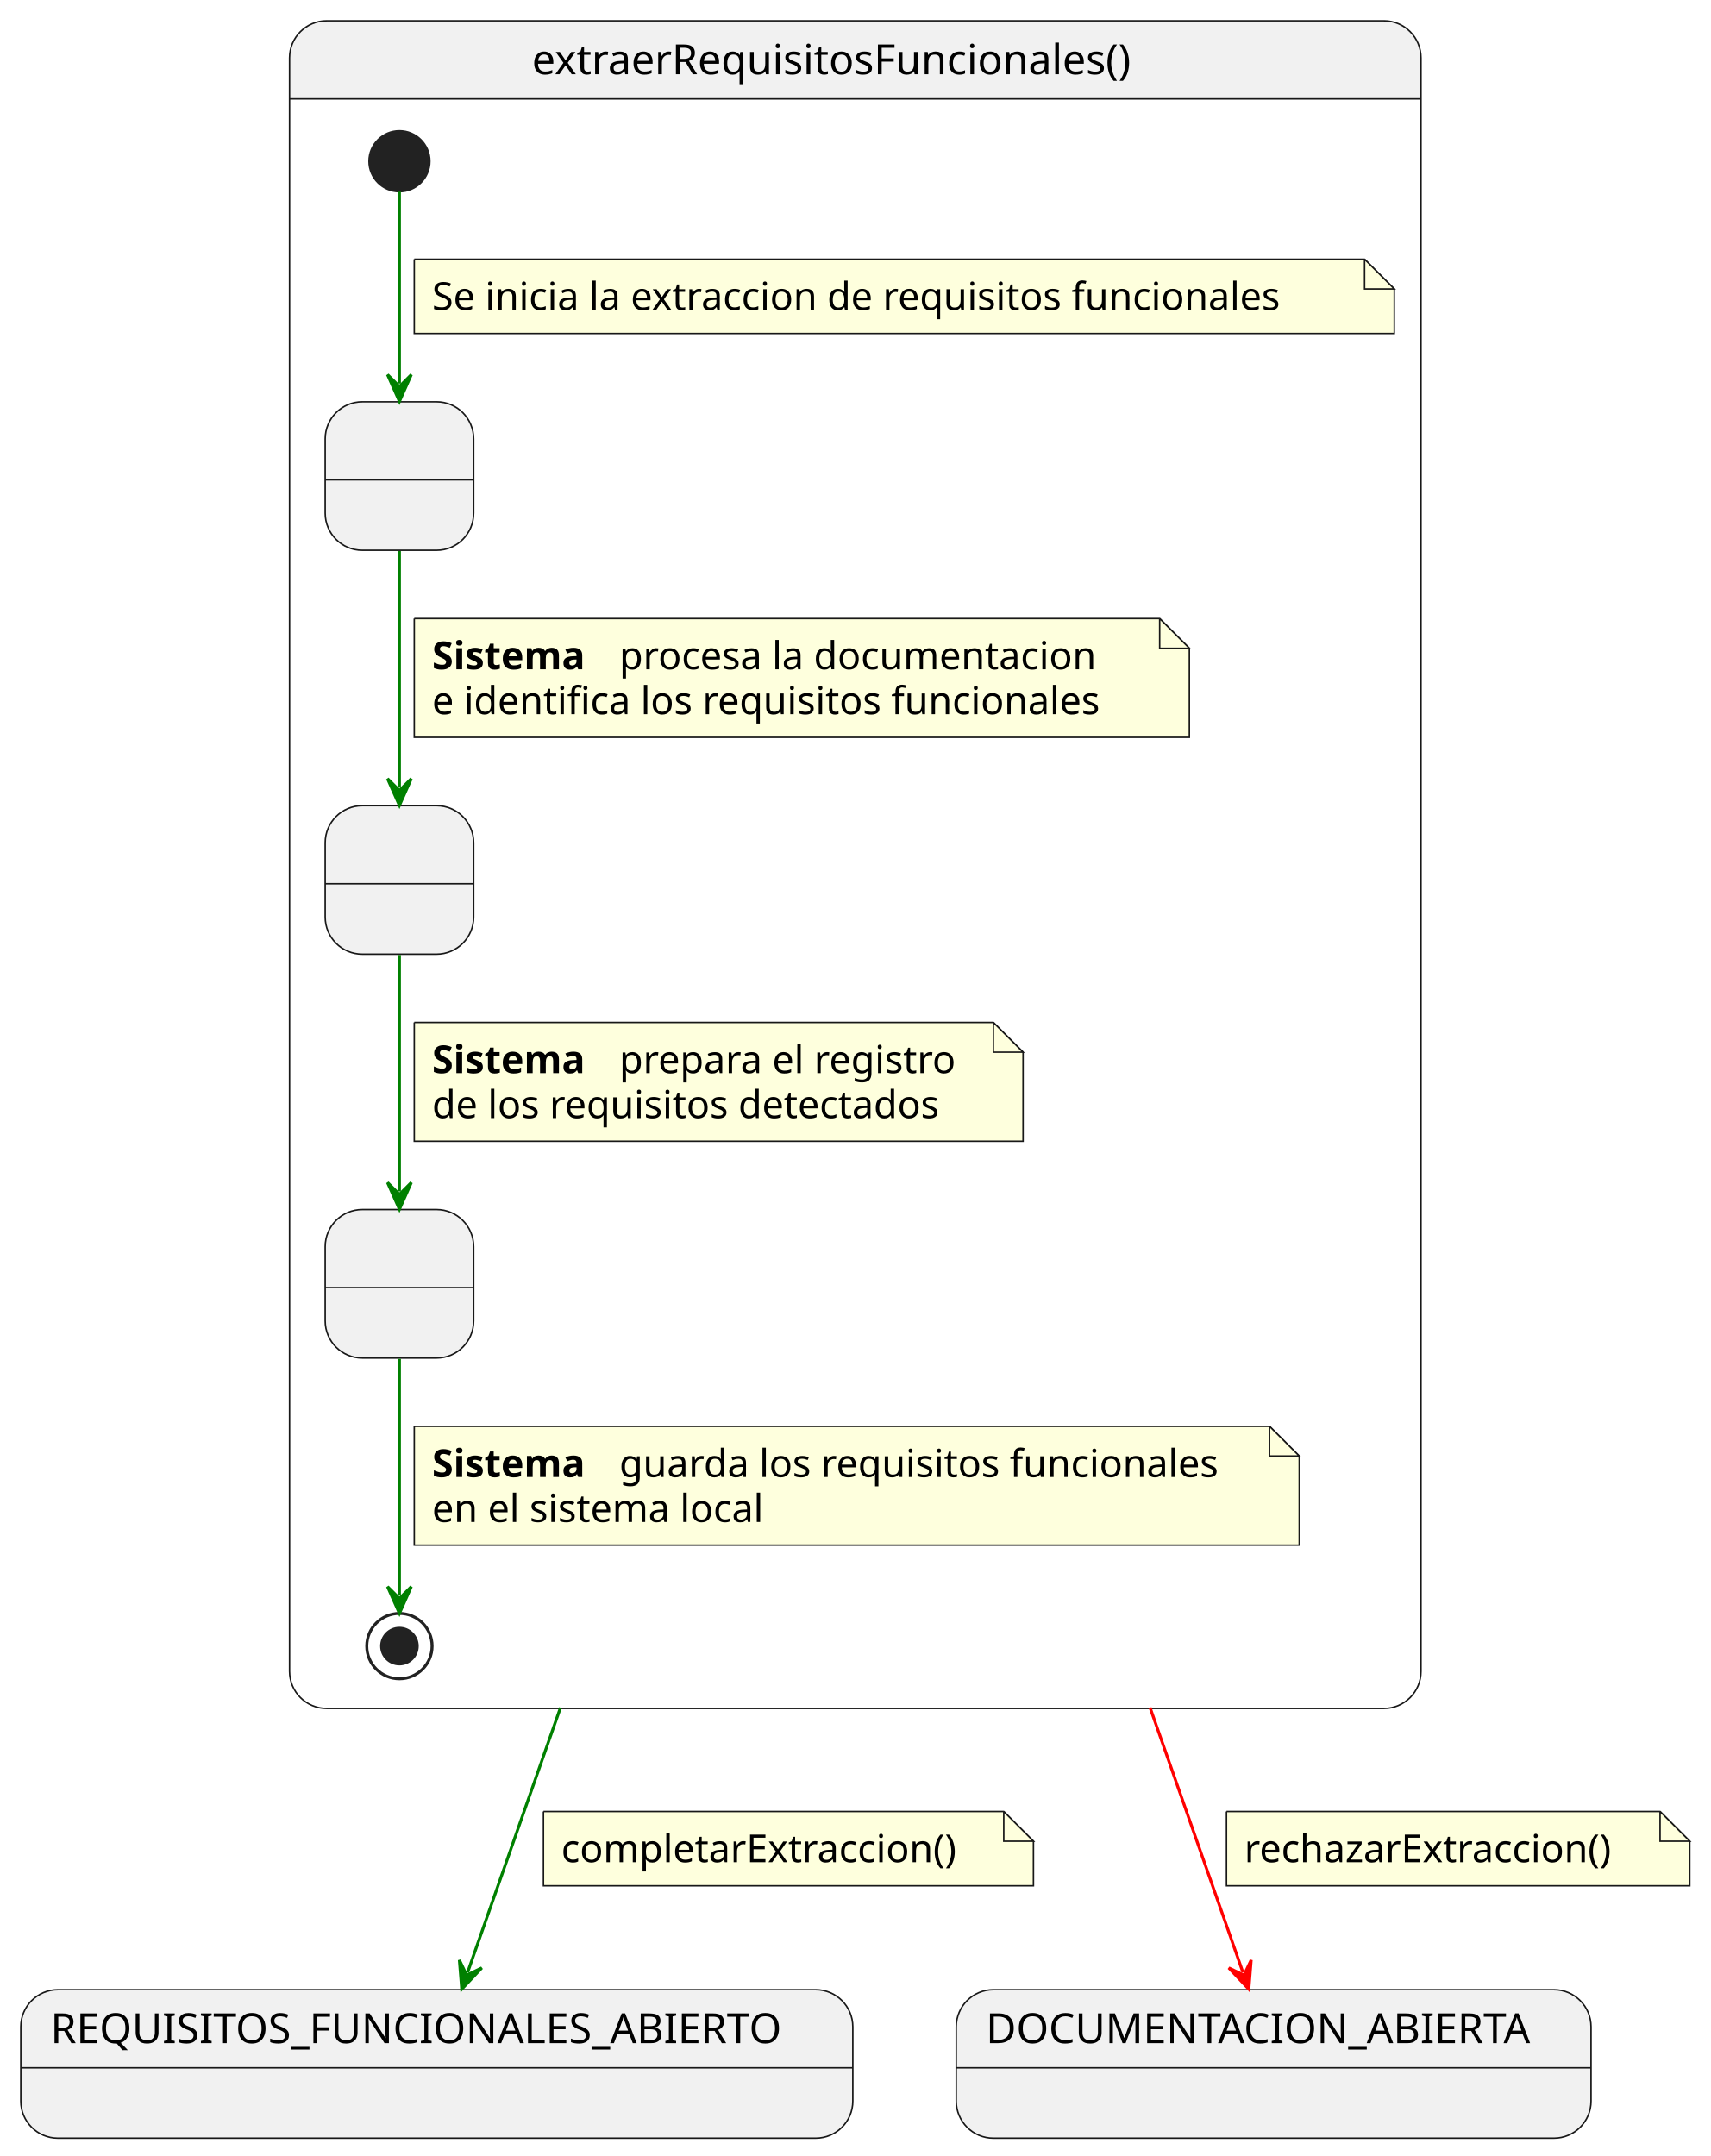
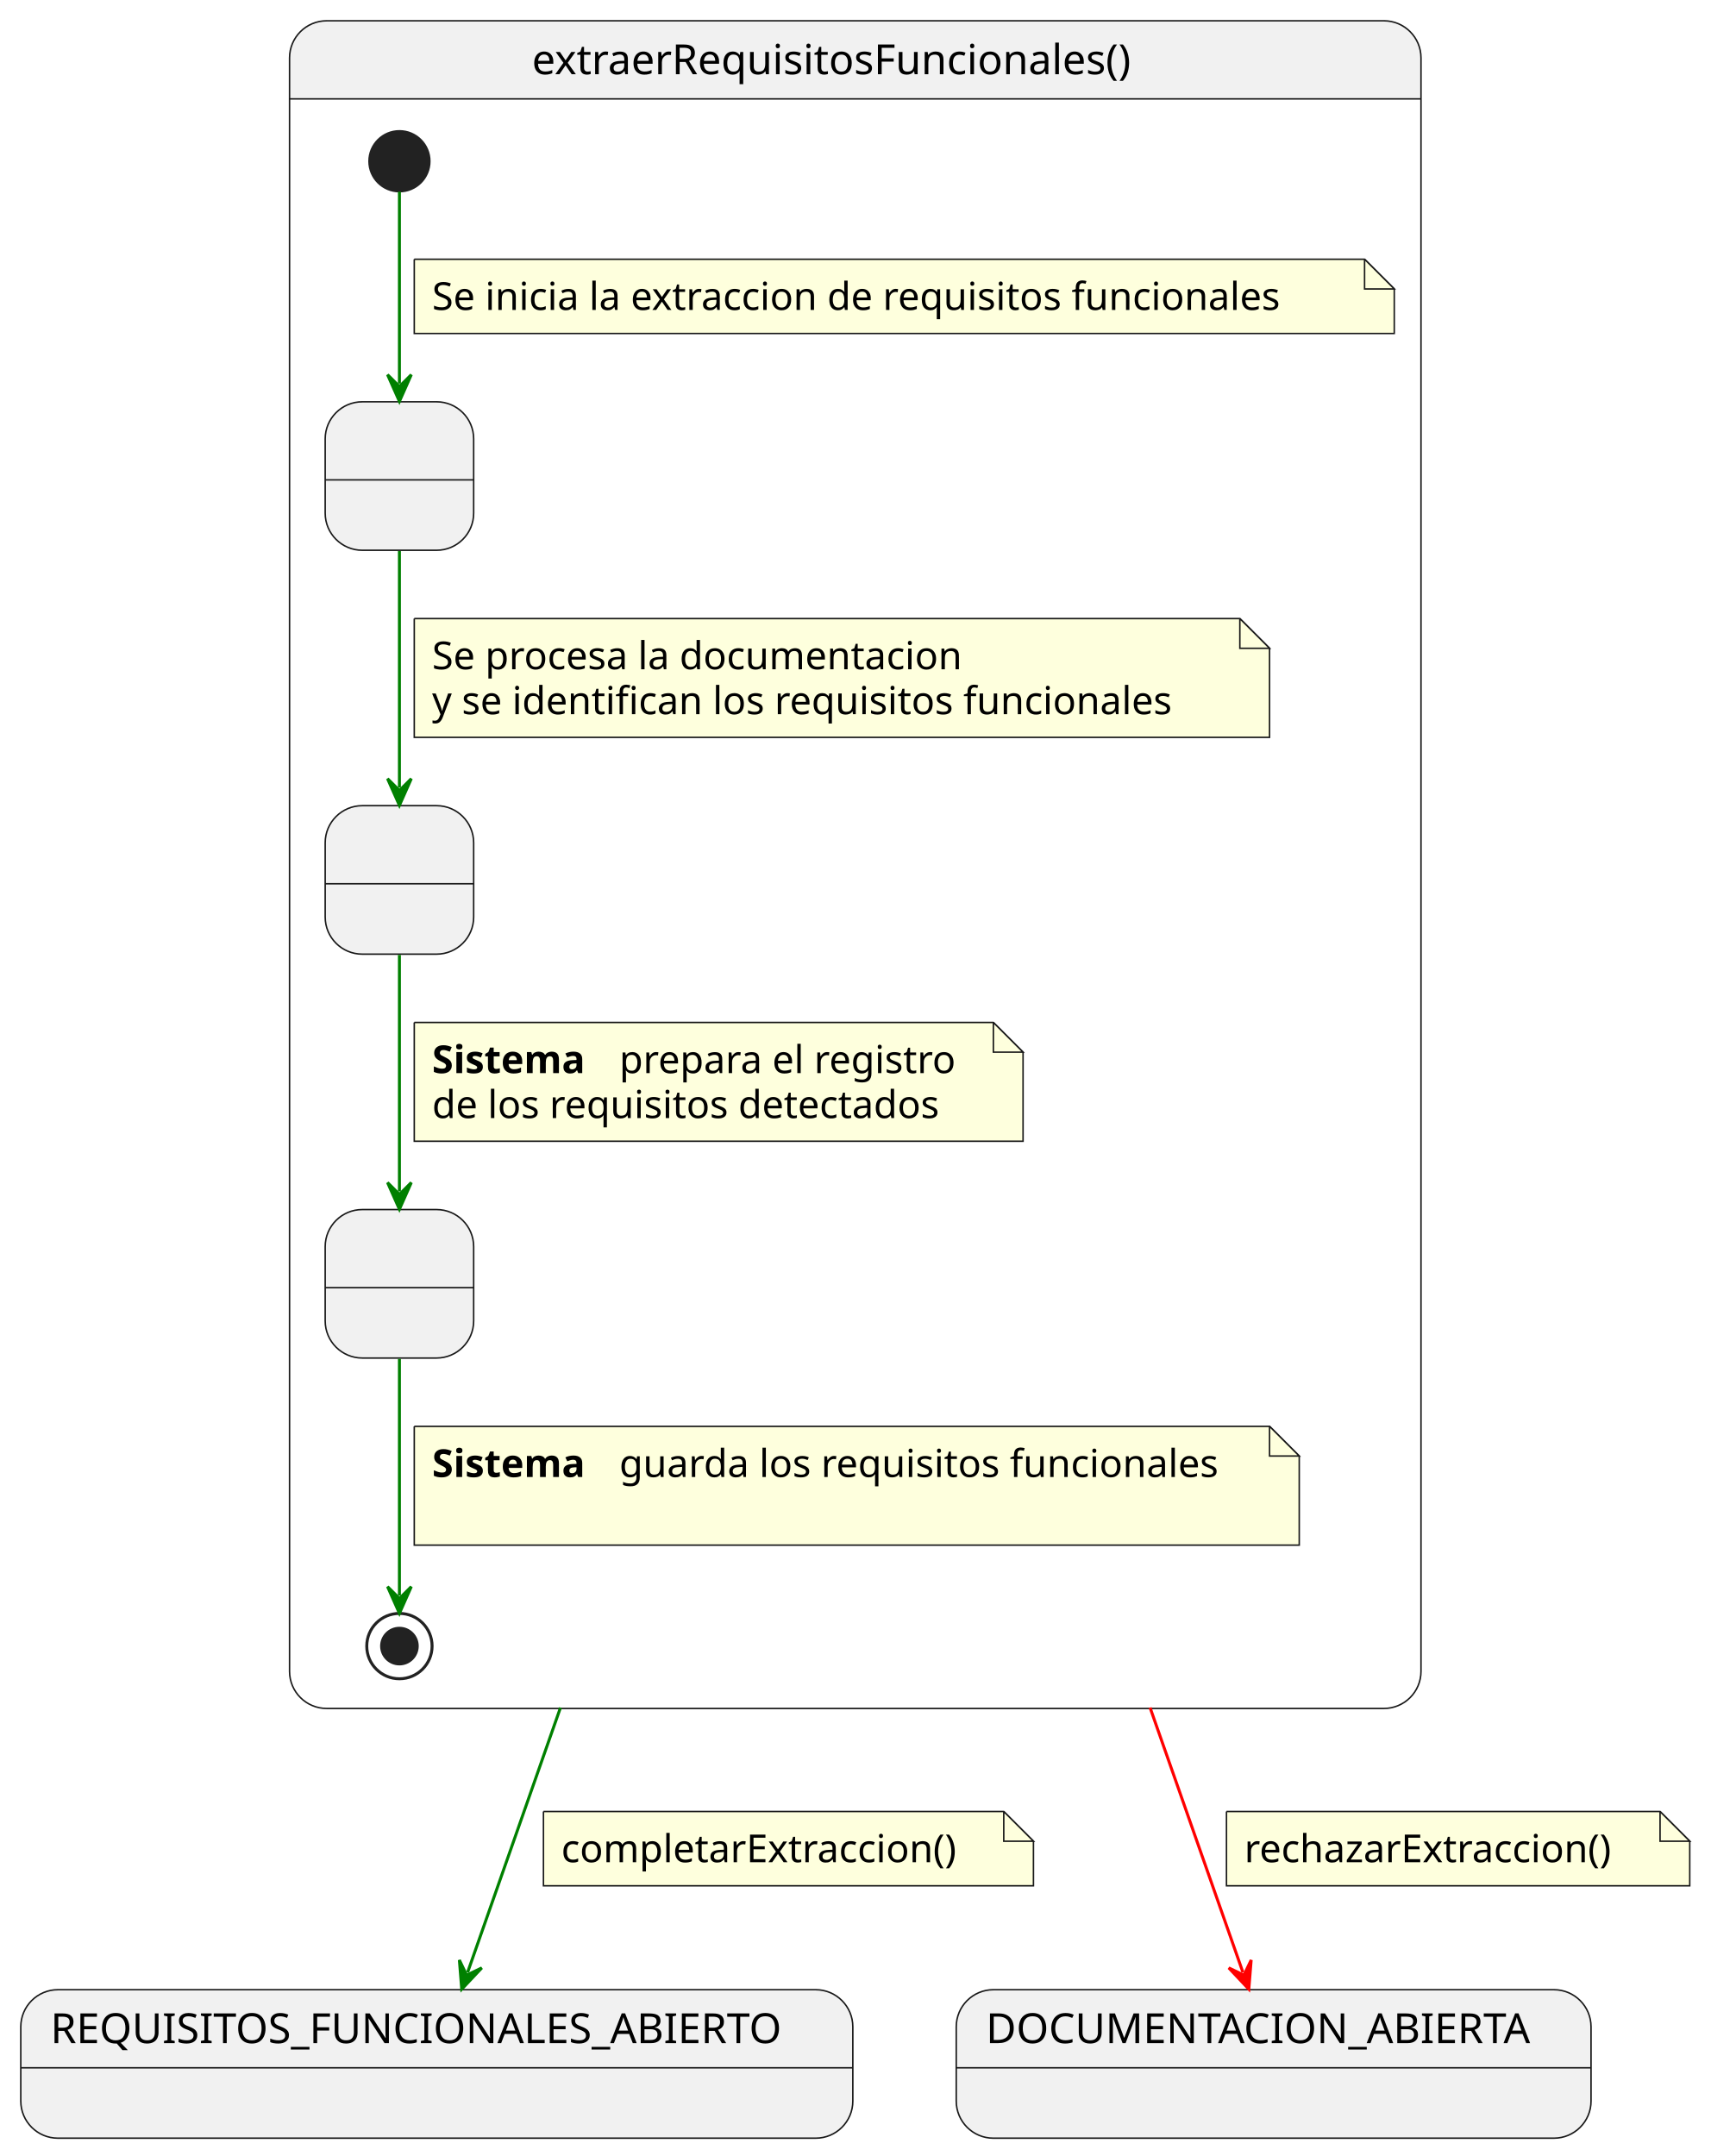
<svg xmlns="http://www.w3.org/2000/svg" contentStyleType="text/css" data-diagram-type="STATE" height="726px" preserveAspectRatio="none" style="width:576px;height:726px;background:#FFFFFF;" version="1.1" viewBox="0 0 576 726" width="576px" zoomAndPan="magnify">
  <defs />
  <g>
    <path d="M110,7 L466,7 A12.5,12.5 0 0 1 478.5,19.5 L478.5,33.297 L97.5,33.297 L97.5,19.5 A12.5,12.5 0 0 1 110,7" fill="#F1F1F1" />
    <rect fill="none" height="568.297" rx="12.5" ry="12.5" style="stroke:#181818;stroke-width:0.5;" width="381" x="97.5" y="7" />
    <line style="stroke:#181818;stroke-width:0.5;" x1="97.5" x2="478.5" y1="33.297" y2="33.297" />
    <text fill="#000000" font-family="sans-serif" font-size="14" lengthAdjust="spacing" textLength="217.738" x="179.131" y="24.995">extraerRequisitosFuncionales()</text>
    <g id="extraerRequisitosFuncionales.ProcesandoDocumentacion">
      <rect fill="#F1F1F1" height="50" rx="12.5" ry="12.5" style="stroke:#181818;stroke-width:0.5;" width="50" x="109.5" y="135.297" />
      <line style="stroke:#181818;stroke-width:0.5;" x1="109.5" x2="159.5" y1="161.594" y2="161.594" />
      <text fill="#000000" font-family="sans-serif" font-size="14" lengthAdjust="spacing" textLength="4.45" x="132.275" y="153.292"> </text>
    </g>
    <g id="extraerRequisitosFuncionales.IdentificandoRequisitos">
      <rect fill="#F1F1F1" height="50" rx="12.5" ry="12.5" style="stroke:#181818;stroke-width:0.5;" width="50" x="109.5" y="271.297" />
      <line style="stroke:#181818;stroke-width:0.5;" x1="109.5" x2="159.5" y1="297.594" y2="297.594" />
      <text fill="#000000" font-family="sans-serif" font-size="14" lengthAdjust="spacing" textLength="4.45" x="132.275" y="289.292"> </text>
    </g>
    <g id="extraerRequisitosFuncionales.RegistrandoRequisitos">
      <rect fill="#F1F1F1" height="50" rx="12.5" ry="12.5" style="stroke:#181818;stroke-width:0.5;" width="50" x="109.5" y="407.297" />
      <line style="stroke:#181818;stroke-width:0.5;" x1="109.5" x2="159.5" y1="433.594" y2="433.594" />
      <text fill="#000000" font-family="sans-serif" font-size="14" lengthAdjust="spacing" textLength="4.45" x="132.275" y="425.292"> </text>
    </g>
    <ellipse cx="134.5" cy="54.297" fill="#222222" rx="10" ry="10" style="stroke:#222222;stroke-width:1;" />
    <ellipse cx="134.5" cy="554.297" fill="none" rx="11" ry="11" style="stroke:#222222;stroke-width:1;" />
    <ellipse cx="134.5" cy="554.297" fill="#222222" rx="6" ry="6" style="stroke:#222222;stroke-width:1;" />
    <g class="link" data-entity-1=".start.extraerRequisitosFuncionales" data-entity-2="ProcesandoDocumentacion" data-source-line="9" data-uid="lnk3" id="link_.start.extraerRequisitosFuncionales_ProcesandoDocumentacion">
      <path d="M134.5,64.527 C134.5,80.237 134.5,106.657 134.5,129.167" fill="none" id="*start*extraerRequisitosFuncionales-to-ProcesandoDocumentacion" style="stroke:#008000;stroke-width:1;" />
      <polygon fill="#008000" points="134.5,135.167,138.5,126.167,134.5,130.167,130.5,126.167,134.5,135.167" style="stroke:#008000;stroke-width:1;" />
      <path d="M139.5,87.297 L139.5,112.297 L469.5,112.297 L469.5,97.297 L459.5,87.297 L139.5,87.297" fill="#FEFFDD" style="stroke:#181818;stroke-width:0.5;" />
      <path d="M459.5,87.297 L459.5,97.297 L469.5,97.297 L459.5,87.297" fill="#FEFFDD" style="stroke:#181818;stroke-width:0.5;" />
      <text fill="#000000" font-family="sans-serif" font-size="13" lengthAdjust="spacing" textLength="309.271" x="145.5" y="104.364">Se inicia la extraccion de requisitos funcionales</text>
    </g>
    <g class="link" data-entity-1="ProcesandoDocumentacion" data-entity-2="IdentificandoRequisitos" data-source-line="14" data-uid="lnk4" id="link_ProcesandoDocumentacion_IdentificandoRequisitos">
      <path d="M134.5,185.567 C134.5,209.847 134.5,240.987 134.5,265.207" fill="none" id="ProcesandoDocumentacion-to-IdentificandoRequisitos" style="stroke:#008000;stroke-width:1;" />
      <polygon fill="#008000" points="134.5,271.207,138.5,262.207,134.5,266.207,130.5,262.207,134.5,271.207" style="stroke:#008000;stroke-width:1;" />
-       <path d="M139.5,208.297 L139.5,248.297 L400.5,248.297 L400.5,218.297 L390.5,208.297 L139.5,208.297" fill="#FEFFDD" style="stroke:#181818;stroke-width:0.5;" />
-       <path d="M390.5,208.297 L390.5,218.297 L400.5,218.297 L390.5,208.297" fill="#FEFFDD" style="stroke:#181818;stroke-width:0.5;" />
-       <text fill="#000000" font-family="sans-serif" font-size="13" font-weight="bold" lengthAdjust="spacing" textLength="58.906" x="145.5" y="225.364">Sistema</text>
-       <text fill="#000000" font-family="sans-serif" font-size="13" lengthAdjust="spacing" textLength="171.787" x="208.539" y="225.364">procesa la documentacion</text>
-       <text fill="#000000" font-family="sans-serif" font-size="13" lengthAdjust="spacing" textLength="240.989" x="145.5" y="240.497">e identifica los requisitos funcionales</text>
+       <path d="M139.5,208.297 L139.5,248.297 L427.5,248.297 L427.5,218.297 L417.5,208.297 L139.5,208.297" fill="#FEFFDD" style="stroke:#181818;stroke-width:0.5;" />
+       <path d="M417.5,208.297 L417.5,218.297 L427.5,218.297 L417.5,208.297" fill="#FEFFDD" style="stroke:#181818;stroke-width:0.5;" />
+       <text fill="#000000" font-family="sans-serif" font-size="13" lengthAdjust="spacing" textLength="192.169" x="145.5" y="225.364">Se procesa la documentacion</text>
+       <text fill="#000000" font-family="sans-serif" font-size="13" lengthAdjust="spacing" textLength="267.827" x="145.5" y="240.497">y se identifican los requisitos funcionales</text>
    </g>
    <g class="link" data-entity-1="IdentificandoRequisitos" data-entity-2="RegistrandoRequisitos" data-source-line="20" data-uid="lnk5" id="link_IdentificandoRequisitos_RegistrandoRequisitos">
      <path d="M134.5,321.567 C134.5,345.847 134.5,376.987 134.5,401.207" fill="none" id="IdentificandoRequisitos-to-RegistrandoRequisitos" style="stroke:#008000;stroke-width:1;" />
      <polygon fill="#008000" points="134.5,407.207,138.5,398.207,134.5,402.207,130.5,398.207,134.5,407.207" style="stroke:#008000;stroke-width:1;" />
      <path d="M139.5,344.297 L139.5,384.297 L344.5,384.297 L344.5,354.297 L334.5,344.297 L139.5,344.297" fill="#FEFFDD" style="stroke:#181818;stroke-width:0.5;" />
      <path d="M334.5,344.297 L334.5,354.297 L344.5,354.297 L334.5,344.297" fill="#FEFFDD" style="stroke:#181818;stroke-width:0.5;" />
      <text fill="#000000" font-family="sans-serif" font-size="13" font-weight="bold" lengthAdjust="spacing" textLength="58.906" x="145.5" y="361.364">Sistema</text>
      <text fill="#000000" font-family="sans-serif" font-size="13" lengthAdjust="spacing" textLength="121.374" x="208.539" y="361.364">prepara el registro</text>
      <text fill="#000000" font-family="sans-serif" font-size="13" lengthAdjust="spacing" textLength="183.174" x="145.5" y="376.497">de los requisitos detectados</text>
    </g>
    <g class="link" data-entity-1="RegistrandoRequisitos" data-entity-2=".end.extraerRequisitosFuncionales" data-source-line="26" data-uid="lnk7" id="link_RegistrandoRequisitos_.end.extraerRequisitosFuncionales">
      <path d="M134.5,457.577 C134.5,483.877 134.5,518.567 134.5,537.277" fill="none" id="RegistrandoRequisitos-to-*end*extraerRequisitosFuncionales" style="stroke:#008000;stroke-width:1;" />
      <polygon fill="#008000" points="134.5,543.277,138.5,534.277,134.5,538.277,130.5,534.277,134.5,543.277" style="stroke:#008000;stroke-width:1;" />
      <path d="M139.5,480.297 L139.5,520.297 L437.5,520.297 L437.5,490.297 L427.5,480.297 L139.5,480.297" fill="#FEFFDD" style="stroke:#181818;stroke-width:0.5;" />
      <path d="M427.5,480.297 L427.5,490.297 L437.5,490.297 L427.5,480.297" fill="#FEFFDD" style="stroke:#181818;stroke-width:0.5;" />
      <text fill="#000000" font-family="sans-serif" font-size="13" font-weight="bold" lengthAdjust="spacing" textLength="58.906" x="145.5" y="497.364">Sistema</text>
      <text fill="#000000" font-family="sans-serif" font-size="13" lengthAdjust="spacing" textLength="214.767" x="208.539" y="497.364">guarda los requisitos funcionales</text>
-       <text fill="#000000" font-family="sans-serif" font-size="13" lengthAdjust="spacing" textLength="121.418" x="145.5" y="512.497">en el sistema local</text>
+       <text fill="#000000" font-family="sans-serif" font-size="13" lengthAdjust="spacing" textLength="4.132" x="145.5" y="512.497"> </text>
    </g>
    <g id="REQUISITOS_FUNCIONALES_ABIERTO">
      <rect fill="#F1F1F1" height="50" rx="12.5" ry="12.5" style="stroke:#181818;stroke-width:0.5;" width="280.176" x="7" y="670" />
      <line style="stroke:#181818;stroke-width:0.5;" x1="7" x2="287.176" y1="696.297" y2="696.297" />
      <text fill="#000000" font-family="sans-serif" font-size="14" lengthAdjust="spacing" textLength="260.176" x="17" y="687.995">REQUISITOS_FUNCIONALES_ABIERTO</text>
    </g>
    <g id="DOCUMENTACION_ABIERTA">
      <rect fill="#F1F1F1" height="50" rx="12.5" ry="12.5" style="stroke:#181818;stroke-width:0.5;" width="213.758" x="322" y="670" />
      <line style="stroke:#181818;stroke-width:0.5;" x1="322" x2="535.758" y1="696.297" y2="696.297" />
      <text fill="#000000" font-family="sans-serif" font-size="14" lengthAdjust="spacing" textLength="193.758" x="332" y="687.995">DOCUMENTACION_ABIERTA</text>
    </g>
    <g class="link" data-entity-1="extraerRequisitosFuncionales" data-entity-2="REQUISITOS_FUNCIONALES_ABIERTO" data-source-line="33" data-uid="lnk9" id="link_extraerRequisitosFuncionales_REQUISITOS_FUNCIONALES_ABIERTO">
      <path d="M188.73,575.02 C175.01,614.15 165.026,642.608 157.466,664.158" fill="none" id="extraerRequisitosFuncionales-to-REQUISITOS_FUNCIONALES_ABIERTO" style="stroke:#008000;stroke-width:1;" />
      <polygon fill="#008000" points="155.48,669.82,162.234,662.652,157.135,665.102,154.685,660.003,155.48,669.82" style="stroke:#008000;stroke-width:1;" />
      <path d="M183,610 L183,635 L348,635 L348,620 L338,610 L183,610" fill="#FEFFDD" style="stroke:#181818;stroke-width:0.5;" />
      <path d="M338,610 L338,620 L348,620 L338,610" fill="#FEFFDD" style="stroke:#181818;stroke-width:0.5;" />
      <text fill="#000000" font-family="sans-serif" font-size="13" lengthAdjust="spacing" textLength="144.593" x="189" y="627.067">completarExtraccion()</text>
    </g>
    <g class="link" data-entity-1="extraerRequisitosFuncionales" data-entity-2="DOCUMENTACION_ABIERTA" data-source-line="38" data-uid="lnk11" id="link_extraerRequisitosFuncionales_DOCUMENTACION_ABIERTA">
      <path d="M387.27,575.02 C400.99,614.15 410.974,642.608 418.534,664.158" fill="none" id="extraerRequisitosFuncionales-to-DOCUMENTACION_ABIERTA" style="stroke:#FF0000;stroke-width:1;" />
      <polygon fill="#FF0000" points="420.52,669.82,421.315,660.003,418.865,665.102,413.766,662.652,420.52,669.82" style="stroke:#FF0000;stroke-width:1;" />
      <path d="M413,610 L413,635 L569,635 L569,620 L559,610 L413,610" fill="#FEFFDD" style="stroke:#181818;stroke-width:0.5;" />
      <path d="M559,610 L559,620 L569,620 L559,610" fill="#FEFFDD" style="stroke:#181818;stroke-width:0.5;" />
      <text fill="#000000" font-family="sans-serif" font-size="13" lengthAdjust="spacing" textLength="135.389" x="419" y="627.067">rechazarExtraccion()</text>
    </g>
  </g>
</svg>
